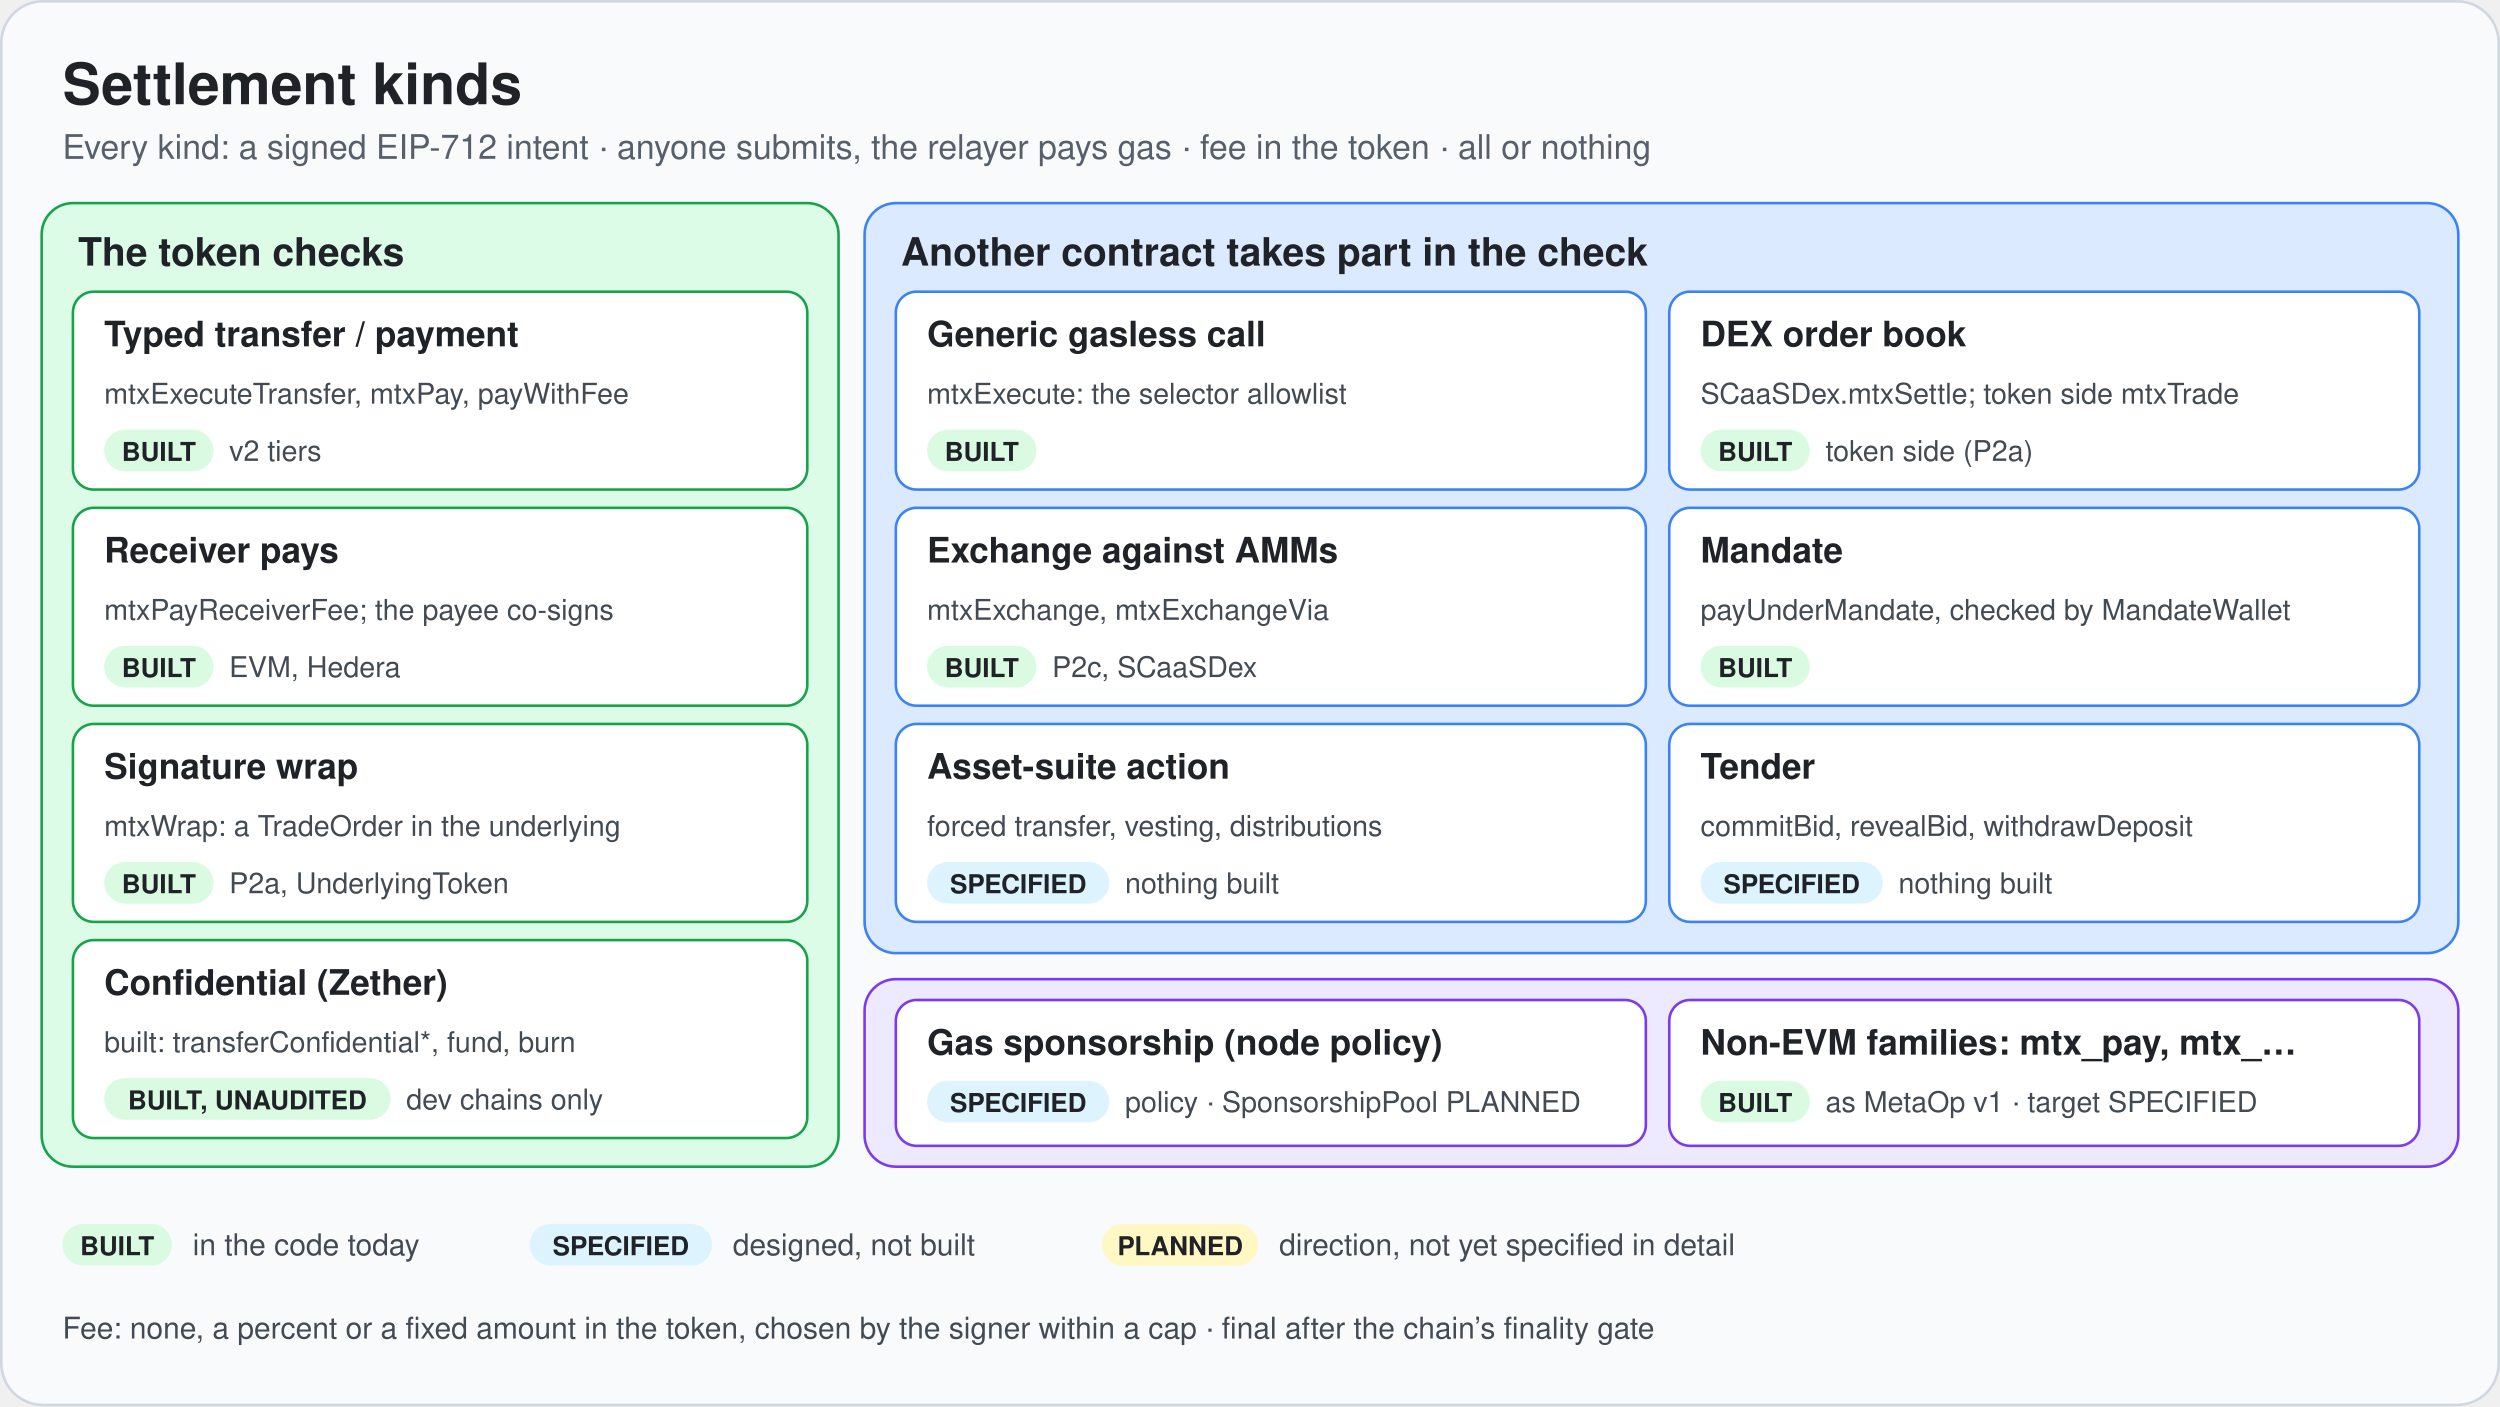
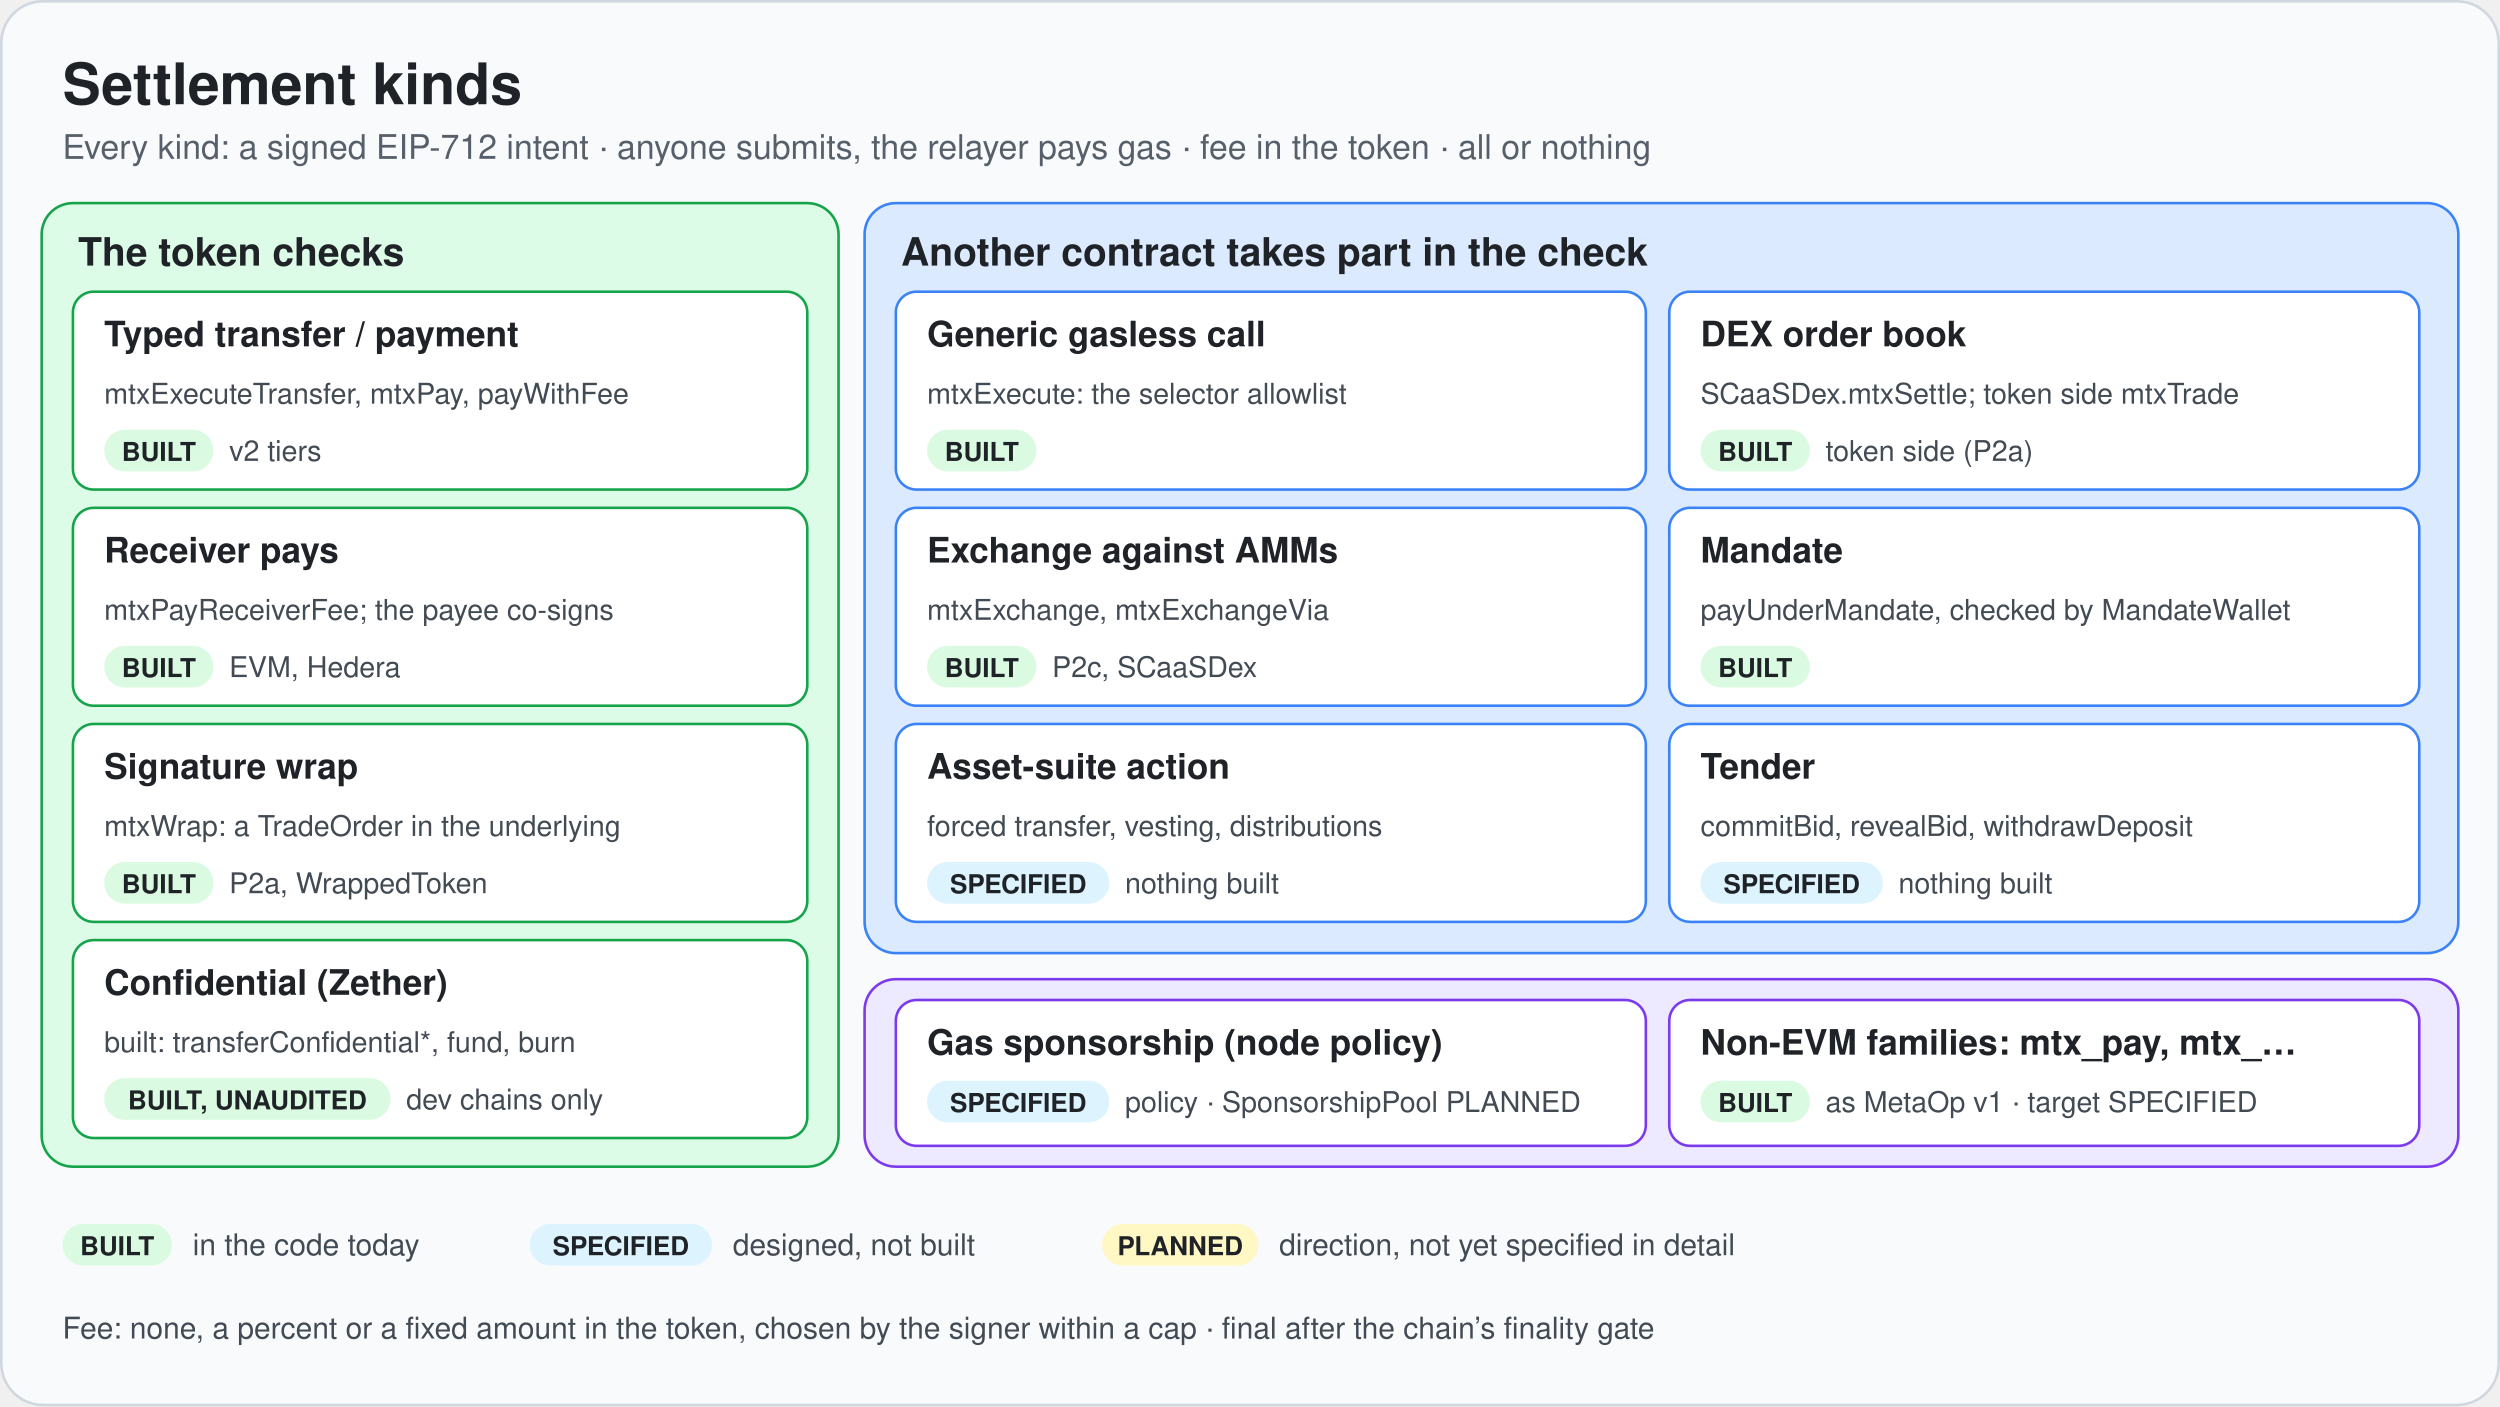
<svg xmlns="http://www.w3.org/2000/svg" width="960" height="540" viewBox="0 0 960 540" role="img" aria-labelledby="t d">
  <defs>
    <marker id="ah" viewBox="0 0 10 10" refX="9" refY="5" markerWidth="7" markerHeight="7" orient="auto-start-reverse">
      <path d="M0 0 L10 5 L0 10 z" fill="#57606a" />
    </marker>
    <style>
      text { font-family: system-ui, -apple-system, "Segoe UI", Helvetica, Arial, sans-serif; fill: #1f2328; }
      .h { font-size: 22px; font-weight: 700; }
      .sub { font-size: 13px; fill: #57606a; }
      .tier { font-size: 15px; font-weight: 700; }
      .tiers { font-size: 12px; fill: #57606a; }
      .b { font-size: 13.5px; font-weight: 700; }
      .s { font-size: 11px; fill: #424a53; }
      .lab { font-size: 11.5px; fill: #424a53; }
      .chip { font-size: 10px; font-weight: 700; }
      .flow { stroke: #57606a; stroke-width: 1.5; fill: none; }
      .back { stroke: #57606a; stroke-width: 1.4; fill: none; stroke-dasharray: 5 4; }
      .card { fill: #ffffff; }
    </style>
  </defs>
  <rect x="0.5" y="0.5" width="959" height="539" rx="16" fill="#f8fafc" stroke="#d0d7de" />
  <text class="h" x="24" y="40">Settlement kinds</text>
  <text class="sub" x="24" y="61">Every kind: a signed EIP-712 intent · anyone submits, the relayer pays gas · fee in the token · all or nothing</text>
  <rect x="16" y="78" width="306" height="370" rx="12" fill="#dcfce7" stroke="#16a34a" />
  <text class="tier" x="30" y="102">The token checks</text>
  <rect class="card" stroke="#16a34a" x="28" y="112" width="282" height="76" rx="8" />
  <text class="b" x="40" y="133">Typed transfer / payment</text>
  <text class="s" x="40" y="155">mtxExecuteTransfer, mtxPay, payWithFee</text>
  <rect x="40" y="165" width="42" height="16" rx="8" fill="#dafbe1" />
  <text class="chip" x="61" y="177" text-anchor="middle" fill="#1a7f37">BUILT</text>
  <text class="s" x="88" y="177">v2 tiers</text>
  <rect class="card" stroke="#16a34a" x="28" y="195" width="282" height="76" rx="8" />
  <text class="b" x="40" y="216">Receiver pays</text>
  <text class="s" x="40" y="238">mtxPayReceiverFee; the payee co-signs</text>
  <rect x="40" y="248" width="42" height="16" rx="8" fill="#dafbe1" />
  <text class="chip" x="61" y="260" text-anchor="middle" fill="#1a7f37">BUILT</text>
  <text class="s" x="88" y="260">EVM, Hedera</text>
  <rect class="card" stroke="#16a34a" x="28" y="278" width="282" height="76" rx="8" />
  <text class="b" x="40" y="299">Signature wrap</text>
  <text class="s" x="40" y="321">mtxWrap: a TradeOrder in the underlying</text>
  <rect x="40" y="331" width="42" height="16" rx="8" fill="#dafbe1" />
  <text class="chip" x="61" y="343" text-anchor="middle" fill="#1a7f37">BUILT</text>
-   <text class="s" x="88" y="343">P2a, UnderlyingToken</text>
+   <text class="s" x="88" y="343">P2a, WrappedToken</text>
  <rect class="card" stroke="#16a34a" x="28" y="361" width="282" height="76" rx="8" />
  <text class="b" x="40" y="382">Confidential (Zether)</text>
  <text class="s" x="40" y="404">built: transferConfidential*, fund, burn</text>
  <rect x="40" y="414" width="110" height="16" rx="8" fill="#dafbe1" />
  <text class="chip" x="95" y="426" text-anchor="middle" fill="#1a7f37">BUILT, UNAUDITED</text>
  <text class="s" x="156" y="426">dev chains only</text>
  <rect x="332" y="78" width="612" height="288" rx="12" fill="#dbeafe" stroke="#3b82f6" />
  <text class="tier" x="346" y="102">Another contract takes part in the check</text>
  <rect class="card" stroke="#3b82f6" x="344" y="112" width="288" height="76" rx="8" />
  <text class="b" x="356" y="133">Generic gasless call</text>
  <text class="s" x="356" y="155">mtxExecute: the selector allowlist</text>
  <rect x="356" y="165" width="42" height="16" rx="8" fill="#dafbe1" />
  <text class="chip" x="377" y="177" text-anchor="middle" fill="#1a7f37">BUILT</text>
  <text class="s" x="404" y="177" />
  <rect class="card" stroke="#3b82f6" x="641" y="112" width="288" height="76" rx="8" />
  <text class="b" x="653" y="133">DEX order book</text>
  <text class="s" x="653" y="155">SCaaSDex.mtxSettle; token side mtxTrade</text>
  <rect x="653" y="165" width="42" height="16" rx="8" fill="#dafbe1" />
  <text class="chip" x="674" y="177" text-anchor="middle" fill="#1a7f37">BUILT</text>
  <text class="s" x="701" y="177">token side (P2a)</text>
  <rect class="card" stroke="#3b82f6" x="344" y="195" width="288" height="76" rx="8" />
  <text class="b" x="356" y="216">Exchange against AMMs</text>
  <text class="s" x="356" y="238">mtxExchange, mtxExchangeVia</text>
  <rect x="356" y="248" width="42" height="16" rx="8" fill="#dafbe1" />
  <text class="chip" x="377" y="260" text-anchor="middle" fill="#1a7f37">BUILT</text>
  <text class="s" x="404" y="260">P2c, SCaaSDex</text>
  <rect class="card" stroke="#3b82f6" x="641" y="195" width="288" height="76" rx="8" />
  <text class="b" x="653" y="216">Mandate</text>
  <text class="s" x="653" y="238">payUnderMandate, checked by MandateWallet</text>
  <rect x="653" y="248" width="42" height="16" rx="8" fill="#dafbe1" />
  <text class="chip" x="674" y="260" text-anchor="middle" fill="#1a7f37">BUILT</text>
  <text class="s" x="701" y="260" />
  <rect class="card" stroke="#3b82f6" x="344" y="278" width="288" height="76" rx="8" />
  <text class="b" x="356" y="299">Asset-suite action</text>
  <text class="s" x="356" y="321">forced transfer, vesting, distributions</text>
  <rect x="356" y="331" width="70" height="16" rx="8" fill="#ddf4ff" />
  <text class="chip" x="391" y="343" text-anchor="middle" fill="#0969da">SPECIFIED</text>
  <text class="s" x="432" y="343">nothing built</text>
  <rect class="card" stroke="#3b82f6" x="641" y="278" width="288" height="76" rx="8" />
  <text class="b" x="653" y="299">Tender</text>
  <text class="s" x="653" y="321">commitBid, revealBid, withdrawDeposit</text>
  <rect x="653" y="331" width="70" height="16" rx="8" fill="#ddf4ff" />
  <text class="chip" x="688" y="343" text-anchor="middle" fill="#0969da">SPECIFIED</text>
  <text class="s" x="729" y="343">nothing built</text>
  <rect x="332" y="376" width="612" height="72" rx="12" fill="#ede9fe" stroke="#7c3aed" />
  <rect class="card" stroke="#7c3aed" x="344" y="384" width="288" height="56" rx="8" />
  <text class="b" x="356" y="405">Gas sponsorship (node policy)</text>
  <rect x="356" y="415" width="70" height="16" rx="8" fill="#ddf4ff" />
  <text class="chip" x="391" y="427" text-anchor="middle" fill="#0969da">SPECIFIED</text>
  <text class="s" x="432" y="427">policy · SponsorshipPool PLANNED</text>
  <rect class="card" stroke="#7c3aed" x="641" y="384" width="288" height="56" rx="8" />
  <text class="b" x="653" y="405">Non-EVM families: mtx_pay, mtx_…</text>
  <rect x="653" y="415" width="42" height="16" rx="8" fill="#dafbe1" />
  <text class="chip" x="674" y="427" text-anchor="middle" fill="#1a7f37">BUILT</text>
  <text class="s" x="701" y="427">as MetaOp v1 · target SPECIFIED</text>
  <rect x="24" y="470" width="42" height="16" rx="8" fill="#dafbe1" />
  <text class="chip" x="45" y="482" text-anchor="middle" fill="#1a7f37">BUILT</text>
  <text class="lab" x="74" y="482">in the code today</text>
  <rect x="203.4" y="470" width="70" height="16" rx="8" fill="#ddf4ff" />
  <text class="chip" x="238.4" y="482" text-anchor="middle" fill="#0969da">SPECIFIED</text>
  <text class="lab" x="281.4" y="482">designed, not built</text>
  <rect x="423.2" y="470" width="60" height="16" rx="8" fill="#fff8c5" />
  <text class="chip" x="453.2" y="482" text-anchor="middle" fill="#9a6700">PLANNED</text>
  <text class="lab" x="491.2" y="482">direction, not yet specified in detail</text>
  <text class="lab" x="24" y="514">Fee: none, a percent or a fixed amount in the token, chosen by the signer within a cap · final after the chain’s finality gate</text>
</svg>
